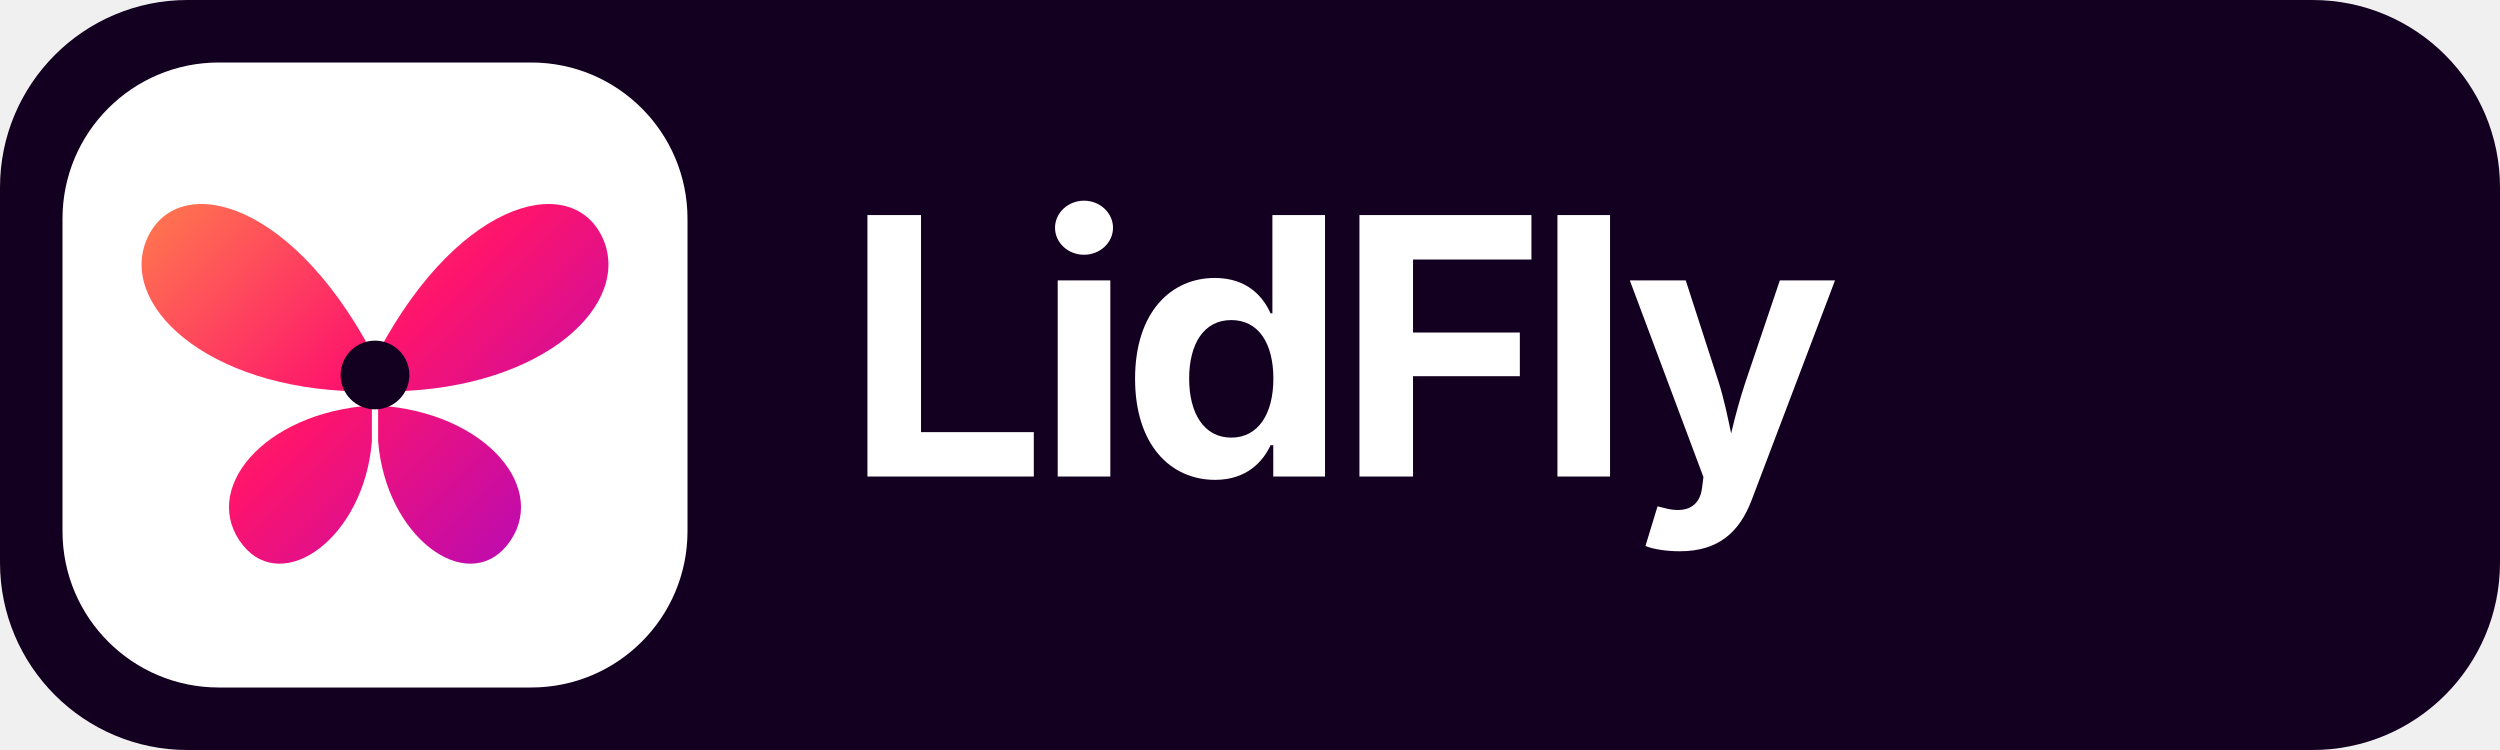
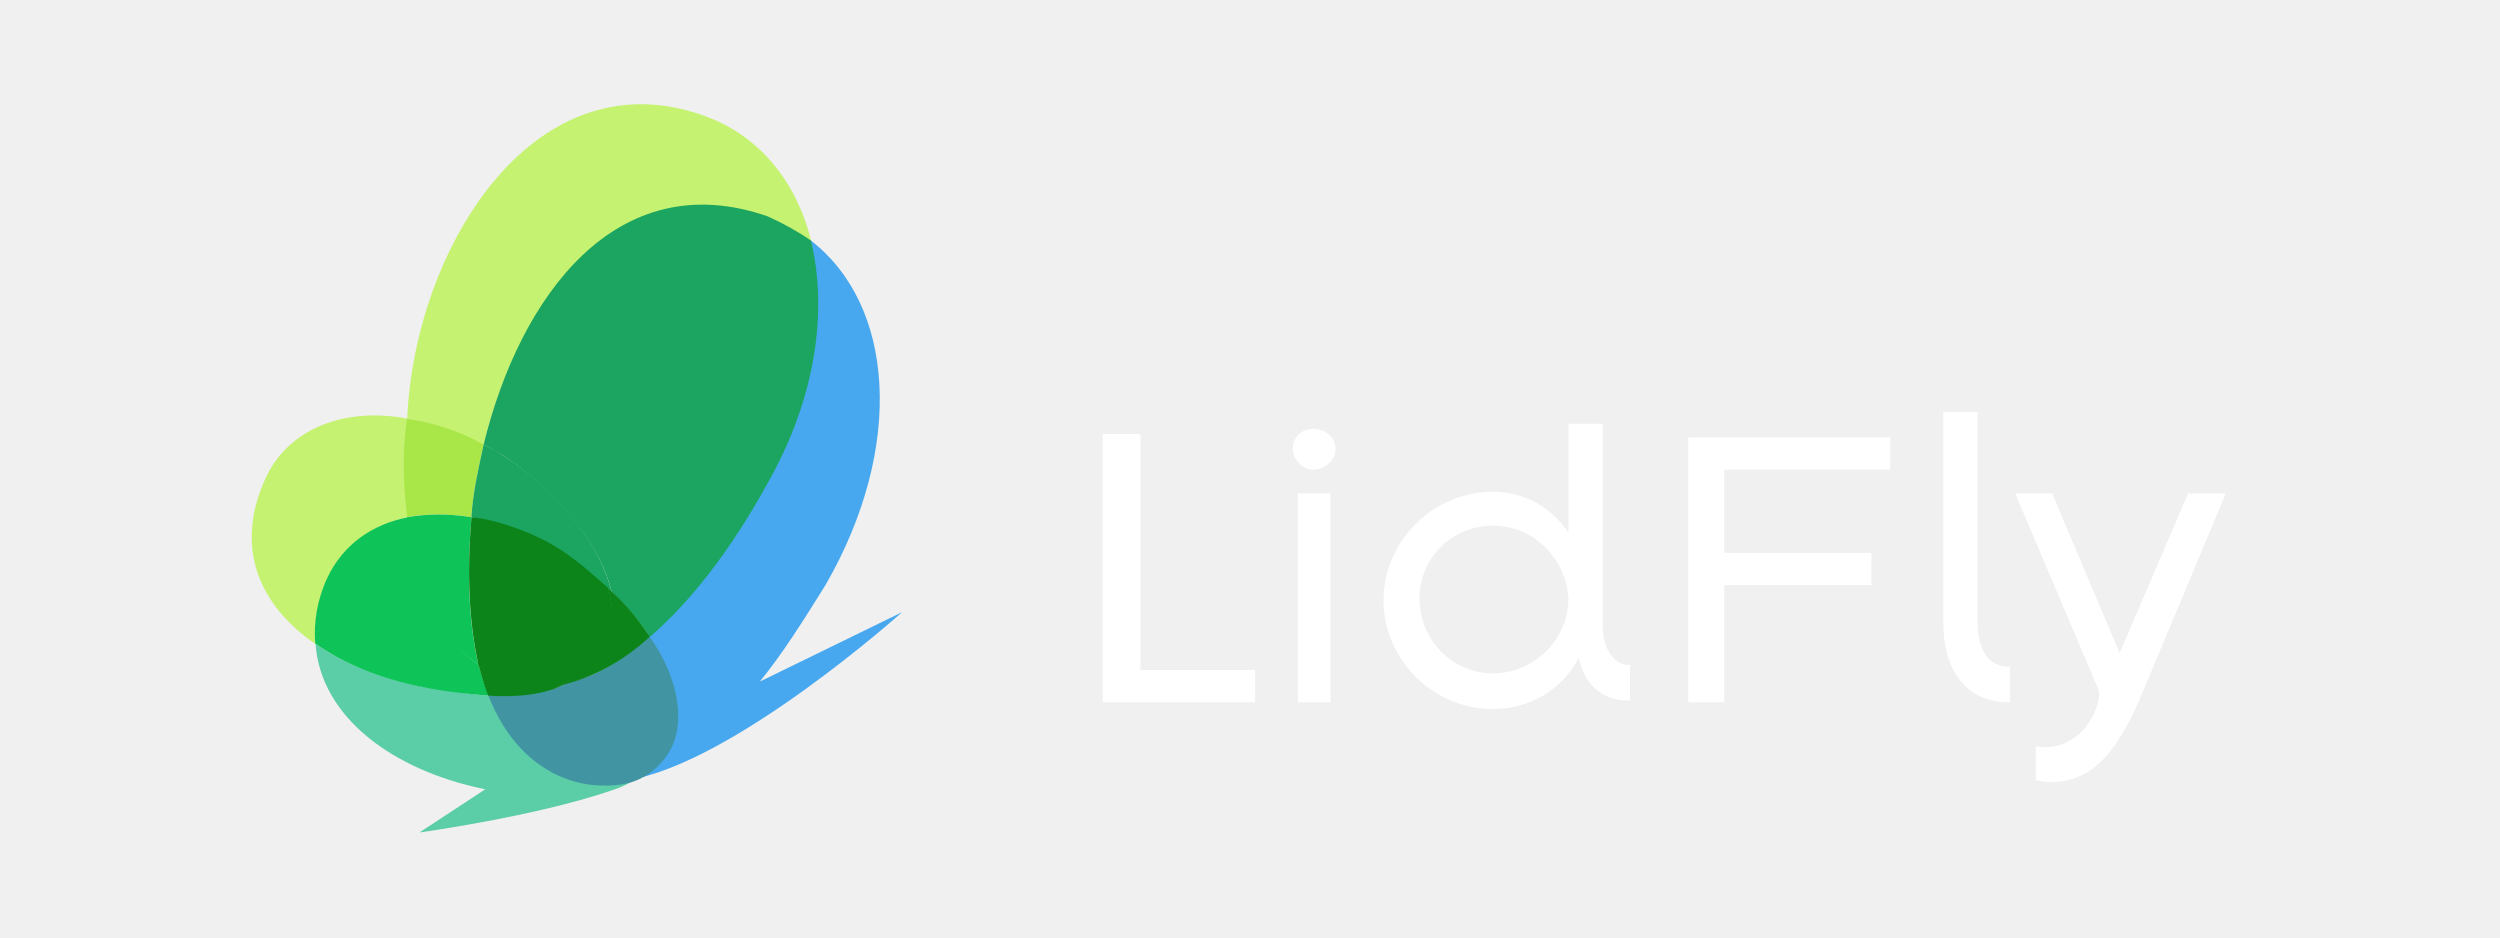
- <svg xmlns="http://www.w3.org/2000/svg" viewBox="0 0 320 96" role="img" aria-label="LidFly">
+ <svg xmlns="http://www.w3.org/2000/svg" width="320" height="120" viewBox="0 0 320 120" fill="none">
+   <g clip-path="url(#clip0_6_138)">
+     <path d="M98.395 27.988C100.408 28.659 102.338 29.916 103.889 31.047C102.128 23.714 97.598 17.638 90.51 14.956C68.784 6.784 53.223 31.173 52.132 53.34V53.592C55.236 54.053 58.801 55.226 61.905 56.986C66.519 37.961 79.563 20.906 98.395 27.988Z" fill="#C5F270" />
+     <path d="M41.898 74.209C43.66 69.977 47.645 67.085 52.3 66.205C51.839 62.434 51.755 58.495 52.216 53.592C44.038 52.041 36.823 54.891 33.929 61.344C29.945 70.228 33.258 77.519 40.347 82.422C40.137 79.95 40.598 77.31 41.898 74.209Z" fill="#C5F270" />
+     <path d="M52.132 66.205C54.565 65.744 57.459 65.744 60.353 66.205V65.996C60.563 62.895 61.234 60.003 61.905 56.902C58.801 55.142 55.194 54.011 52.09 53.592C51.419 58.453 51.671 62.434 52.132 66.205Z" fill="#A9E749" />
+     <path d="M97.682 61.973C92.817 70.396 87.825 76.849 82.75 81.291C86.064 86.403 87.28 91.432 85.728 94.323C84.177 97.215 82.625 98.765 80.402 99.855C93.949 97.634 115.466 78.358 115.466 78.358L97.263 87.241C100.157 83.679 102.799 79.489 105.693 74.838C115.885 57.112 114.501 38.883 103.638 30.67C105.819 39.763 103.889 50.868 97.682 61.973Z" fill="#48A8EF" />
+     <path d="M61.905 56.902C62.786 57.363 63.457 57.782 64.338 58.243C72.307 63.565 77.004 70.438 78.304 75.76C80.318 77.771 81.87 79.531 83.17 81.542C88.287 77.1 93.362 70.689 98.017 62.266C104.435 51.161 105.986 39.889 103.805 30.796C102.254 29.706 100.24 28.575 98.269 27.695C78.975 20.99 66.561 37.836 61.905 56.902Z" fill="#1BA560" />
+     <path d="M78.305 75.76C76.962 70.438 72.516 63.565 64.338 58.243C63.667 57.782 62.786 57.363 61.905 56.902C61.234 60.003 60.563 62.895 60.353 65.996V66.205C64.128 66.876 68.322 68.426 72.349 71.066C74.53 72.659 76.543 74.209 78.305 75.76Z" fill="#1BA560" />
+     <path d="M78.766 100.358C76.543 100.567 74.32 100.358 72.097 99.478C68.532 97.927 65.009 94.826 62.576 89.043C59.682 88.834 57.249 88.373 54.355 87.954C49.029 86.864 44.163 85.062 40.389 82.422C41.06 91.725 50.161 98.597 62.115 101.028L53.684 106.559C53.684 106.559 68.322 104.548 78.095 101.238C78.766 101.028 79.437 100.777 79.856 100.567C80.318 100.358 80.318 100.358 80.737 100.106C80.318 99.897 79.395 100.358 78.766 100.358Z" fill="#5BCDA7" />
+     <path d="M62.534 89.043C62.073 87.954 61.695 86.613 61.234 85.062C56.998 82.171 53.391 76.43 52.258 66.205C47.602 67.085 43.87 69.767 41.898 73.958C40.556 76.849 40.137 79.74 40.346 82.38C44.121 85.02 48.861 86.906 54.146 87.954C57.081 88.54 59.892 88.834 62.534 89.043Z" fill="#0EC458" />
+     <path d="M60.353 66.205C57.459 65.744 54.817 65.744 52.132 66.205C53.223 76.388 56.788 82.171 61.234 85.062C60.102 80.159 59.682 73.957 60.353 66.205Z" fill="#0EC458" />
+     <path d="M86.148 95.287C87.7 91.516 86.483 86.152 83.128 81.459C79.814 84.35 76.375 86.613 72.81 87.283C72.6 87.493 72.349 87.493 71.929 87.744C69.497 88.834 65.973 89.085 62.45 88.876C64.673 94.659 68.238 97.969 72.013 99.519C74.236 100.399 76.207 100.651 78.43 100.525C79.101 100.483 79.563 100.441 80.611 100.19C83.044 99.478 85.057 97.718 86.148 95.287Z" fill="#4195A3" />
+     <path d="M77.633 81.71C75.872 84.811 74.068 86.571 71.845 87.702C75.62 86.822 79.605 84.811 83.17 81.5C81.702 79.279 80.066 77.268 77.843 75.299C78.514 77.939 78.514 80.159 77.633 81.71Z" fill="#0C841A" />
+     <path d="M72.265 87.577C72.475 87.367 72.936 87.367 73.146 87.116C70.251 87.786 66.519 87.451 63.876 86.361C62.995 85.9 62.031 85.439 61.15 84.769C61.821 87.2 62.24 88.54 62.492 89.043C66.015 89.295 69.832 88.918 72.265 87.577Z" fill="#0C841A" />
+     <path d="M72.768 87.241C74.781 86.152 76.333 84.601 77.885 81.71C78.556 80.159 78.556 77.729 77.885 75.299C76.123 73.748 74.53 72.281 72.307 70.731C68.364 68.007 63.037 66.415 60.353 66.205C59.682 73.958 60.143 80.159 61.234 85.062C62.115 85.733 62.995 86.152 63.876 86.613C66.98 87.912 69.874 88.121 72.768 87.241Z" fill="#0C841A" />
+   </g>
+   <g clip-path="url(#clip1_6_138)">
+     <path d="M160.657 89.888H141.155V55.553H145.976V85.759H160.657V89.888Z" fill="white" />
+     <path d="M170.298 89.888H166.135V63.159H170.298V89.888ZM168.107 60.117C166.792 60.117 165.477 58.813 165.477 57.509C165.477 55.988 166.573 54.901 168.107 54.901C169.641 54.901 170.955 55.988 170.955 57.509C170.955 58.813 169.641 60.117 168.107 60.117Z" fill="white" />
+     <path d="M191.114 90.757C183.445 90.757 177.091 84.455 177.091 76.849C177.091 69.244 183.445 62.942 191.114 62.942C195.058 62.942 198.564 64.897 200.755 68.157V54.249H205.138V79.892C205.138 83.803 207.11 85.107 208.424 85.107H208.643V89.671H208.424C206.233 89.671 203.165 88.801 202.07 84.238C199.879 88.367 195.715 90.757 191.114 90.757ZM191.114 67.288C185.855 67.288 181.692 71.417 181.692 76.632C181.692 81.847 185.855 86.194 191.114 86.194C196.373 86.194 200.755 81.847 200.755 76.632C200.536 71.634 196.373 67.288 191.114 67.288Z" fill="white" />
+     <path d="M220.695 89.888H216.093V55.988H241.949V60.117H220.695V70.765H239.539V74.894H220.695V89.888Z" fill="white" />
+     <path d="M257.287 89.888H257.068C251.809 89.888 248.742 85.976 248.742 79.674V52.728H253.124V79.674C253.124 83.369 254.658 85.324 257.068 85.324H257.287V89.888Z" fill="white" />
+     <path d="M262.546 100.101C261.889 100.101 261.451 100.101 260.793 99.884H260.574V95.538H260.793C262.984 95.972 265.175 95.103 266.928 93.147C268.243 91.409 269.12 89.019 268.462 87.932L257.945 63.159H262.765V63.376L271.311 83.586L280.075 63.159H284.896L273.721 89.888C271.311 95.103 268.462 100.101 262.546 100.101Z" fill="white" />
+   </g>
  <defs>
-     <linearGradient id="wing-logo-dark" x1="8" y1="10" x2="86" y2="88" gradientUnits="userSpaceOnUse">
-       <stop stop-color="#FF9047" />
-       <stop offset="0.38" stop-color="#FE146C" />
-       <stop offset="1" stop-color="#7000FF" />
-     </linearGradient>
+     <clipPath id="clip0_6_138">
+       <rect width="84.724" height="93.867" fill="white" transform="translate(32 13.1537)" />
+     </clipPath>
+     <clipPath id="clip1_6_138">
+       <rect width="146.808" height="49.981" fill="white" transform="translate(140.06 52.0762)" />
+     </clipPath>
  </defs>
-   <rect width="320" height="96" rx="24" fill="#130020" />
-   <g transform="translate(8 8)">
-     <rect width="80" height="80" rx="20" fill="#FFFFFF" />
-     <path d="M39.6 37.1C28.8 16.8 14 13.9 10.6 23.1 7.5 31.8 19.7 42.4 39.6 42.1v-5Z" fill="url(#wing-logo-dark)" />
-     <path d="M40.4 37.1C51.2 16.8 66 13.9 69.4 23.1c3.1 8.7-9.1 19.3-29 19v-5Z" fill="url(#wing-logo-dark)" />
-     <path d="M39.6 43.9c-14 .9-22.1 10.9-16.5 17.9 5.2 6.4 15.5-1 16.5-13.3v-4.6Z" fill="url(#wing-logo-dark)" />
-     <path d="M40.4 43.9c14 .9 22.1 10.9 16.5 17.9-5.2 6.4-15.5-1-16.5-13.3v-4.6Z" fill="url(#wing-logo-dark)" />
-     <circle cx="40" cy="40" r="4.4" fill="#130020" />
-   </g>
-   <text x="108" y="61" fill="#FFFFFF" font-family="Inter, Arial, sans-serif" font-size="46" font-weight="700" letter-spacing="-1.5">LidFly</text>
</svg>
